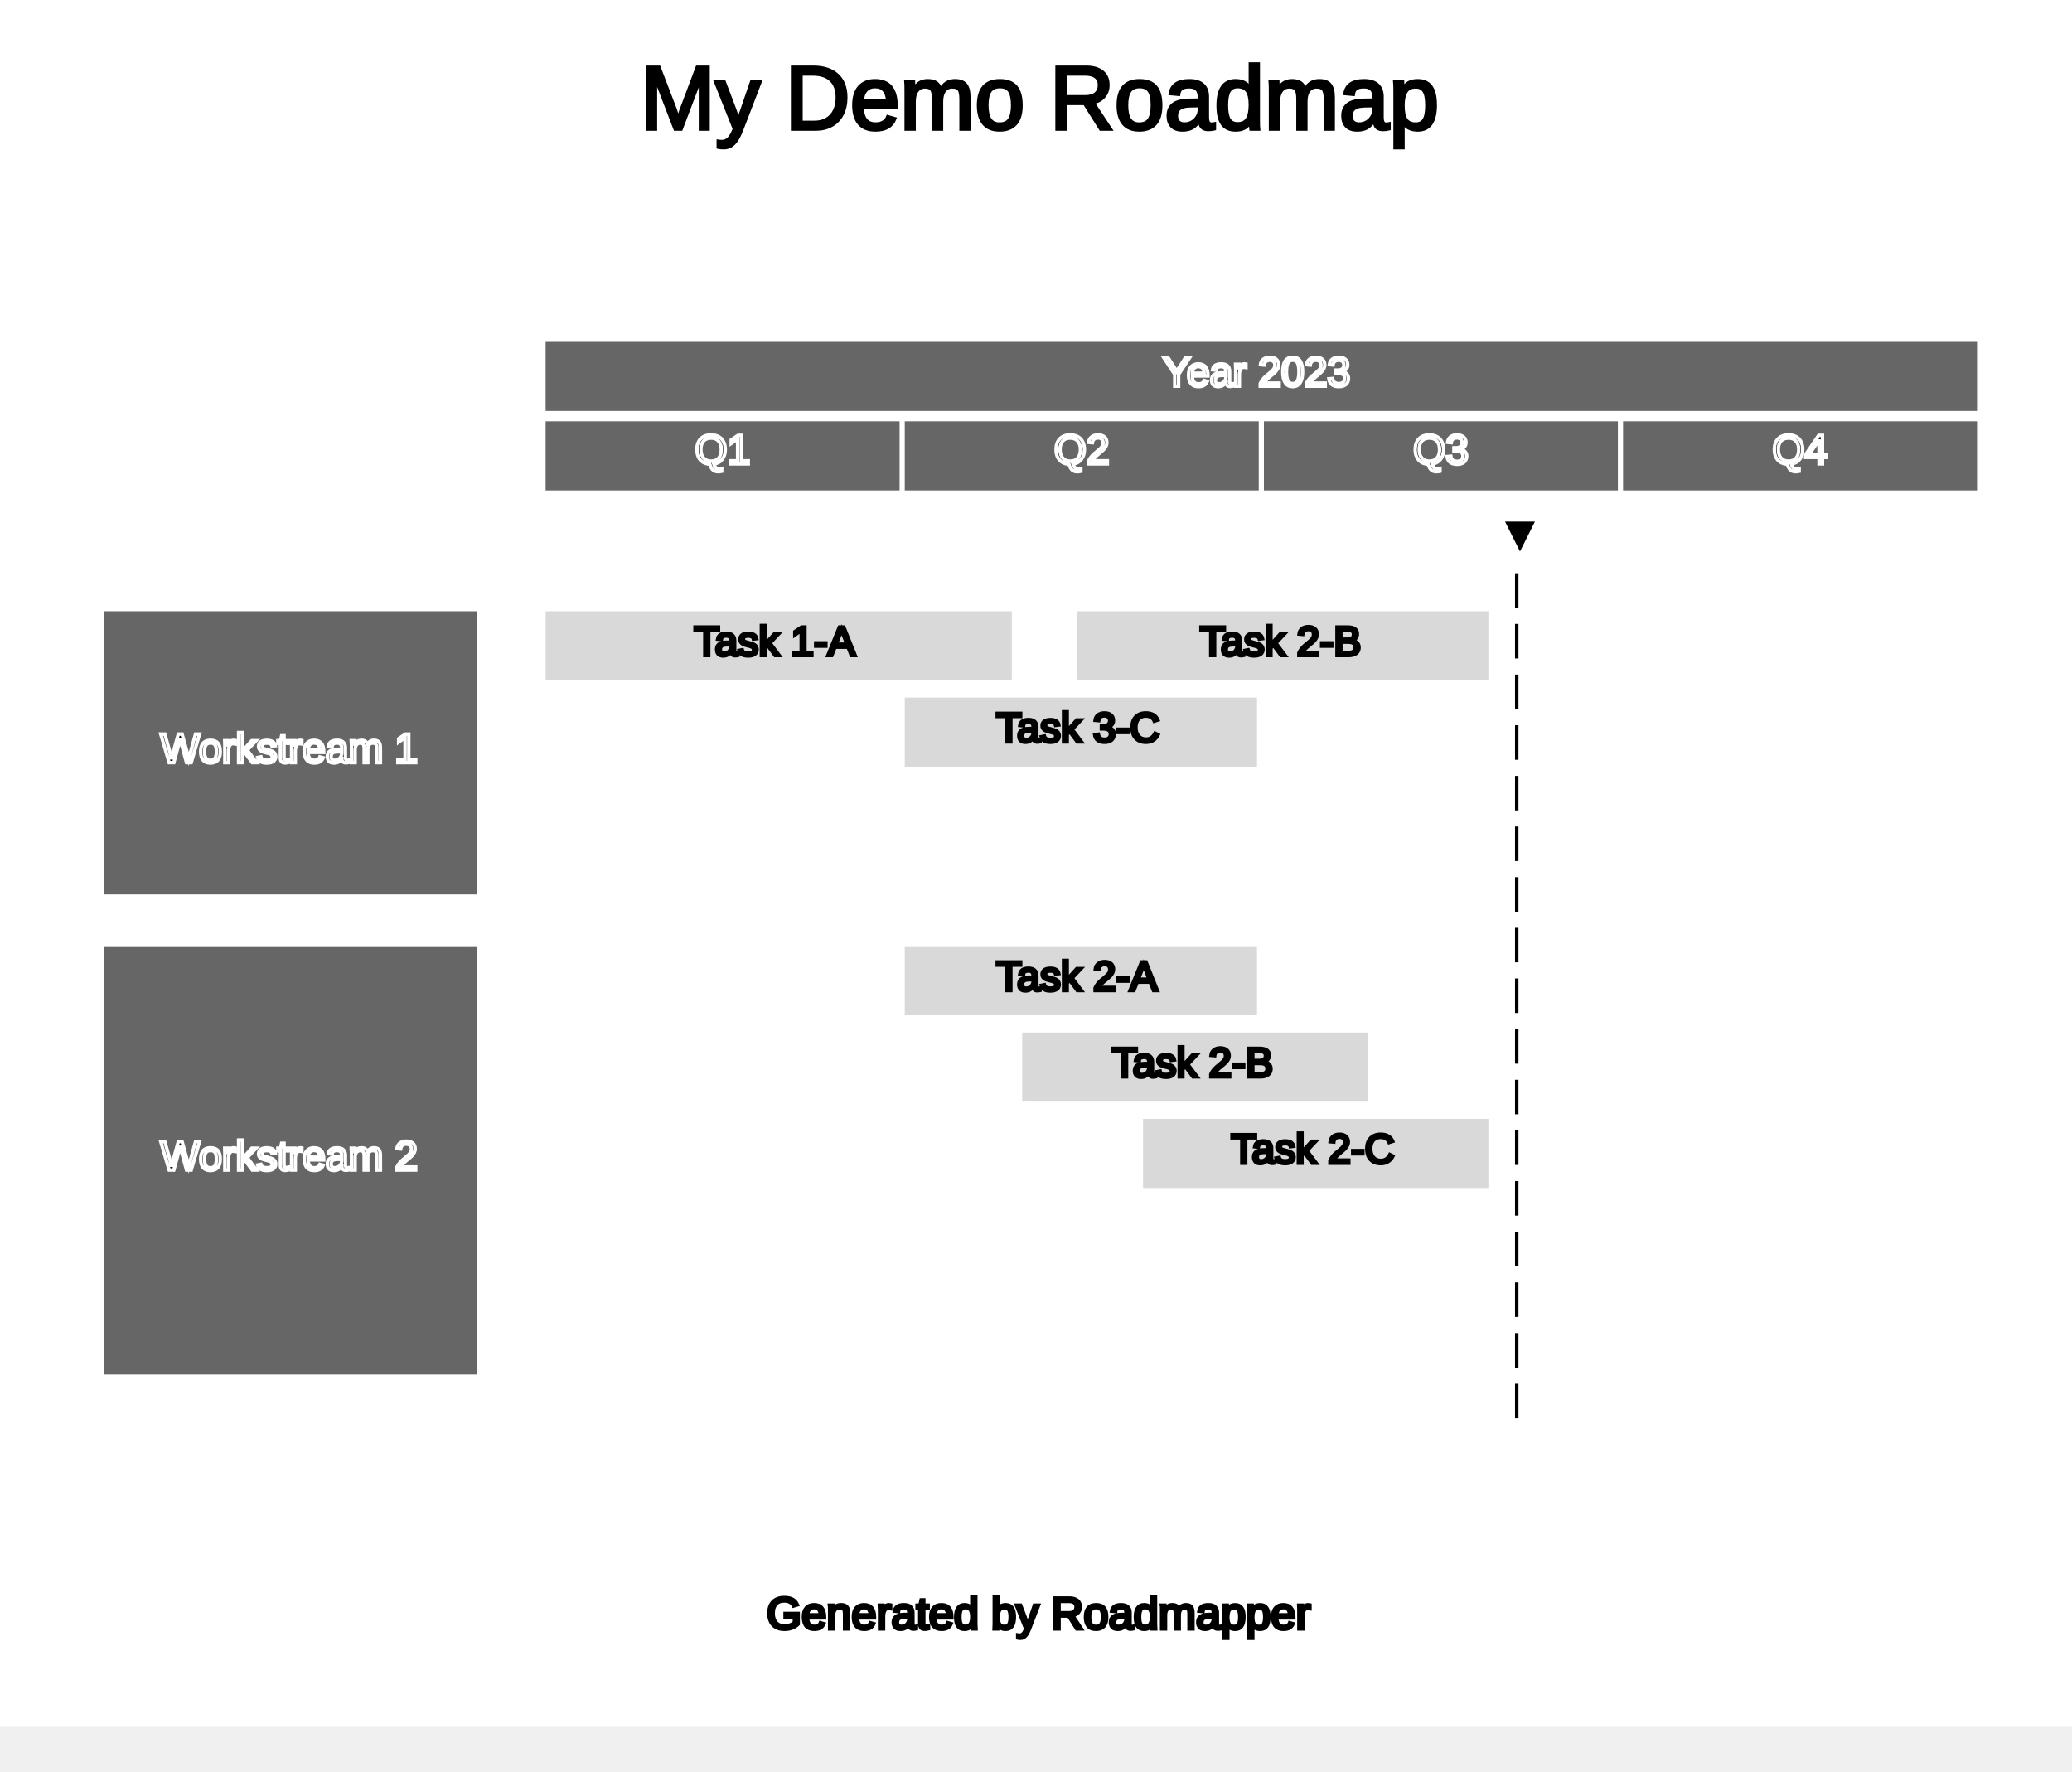
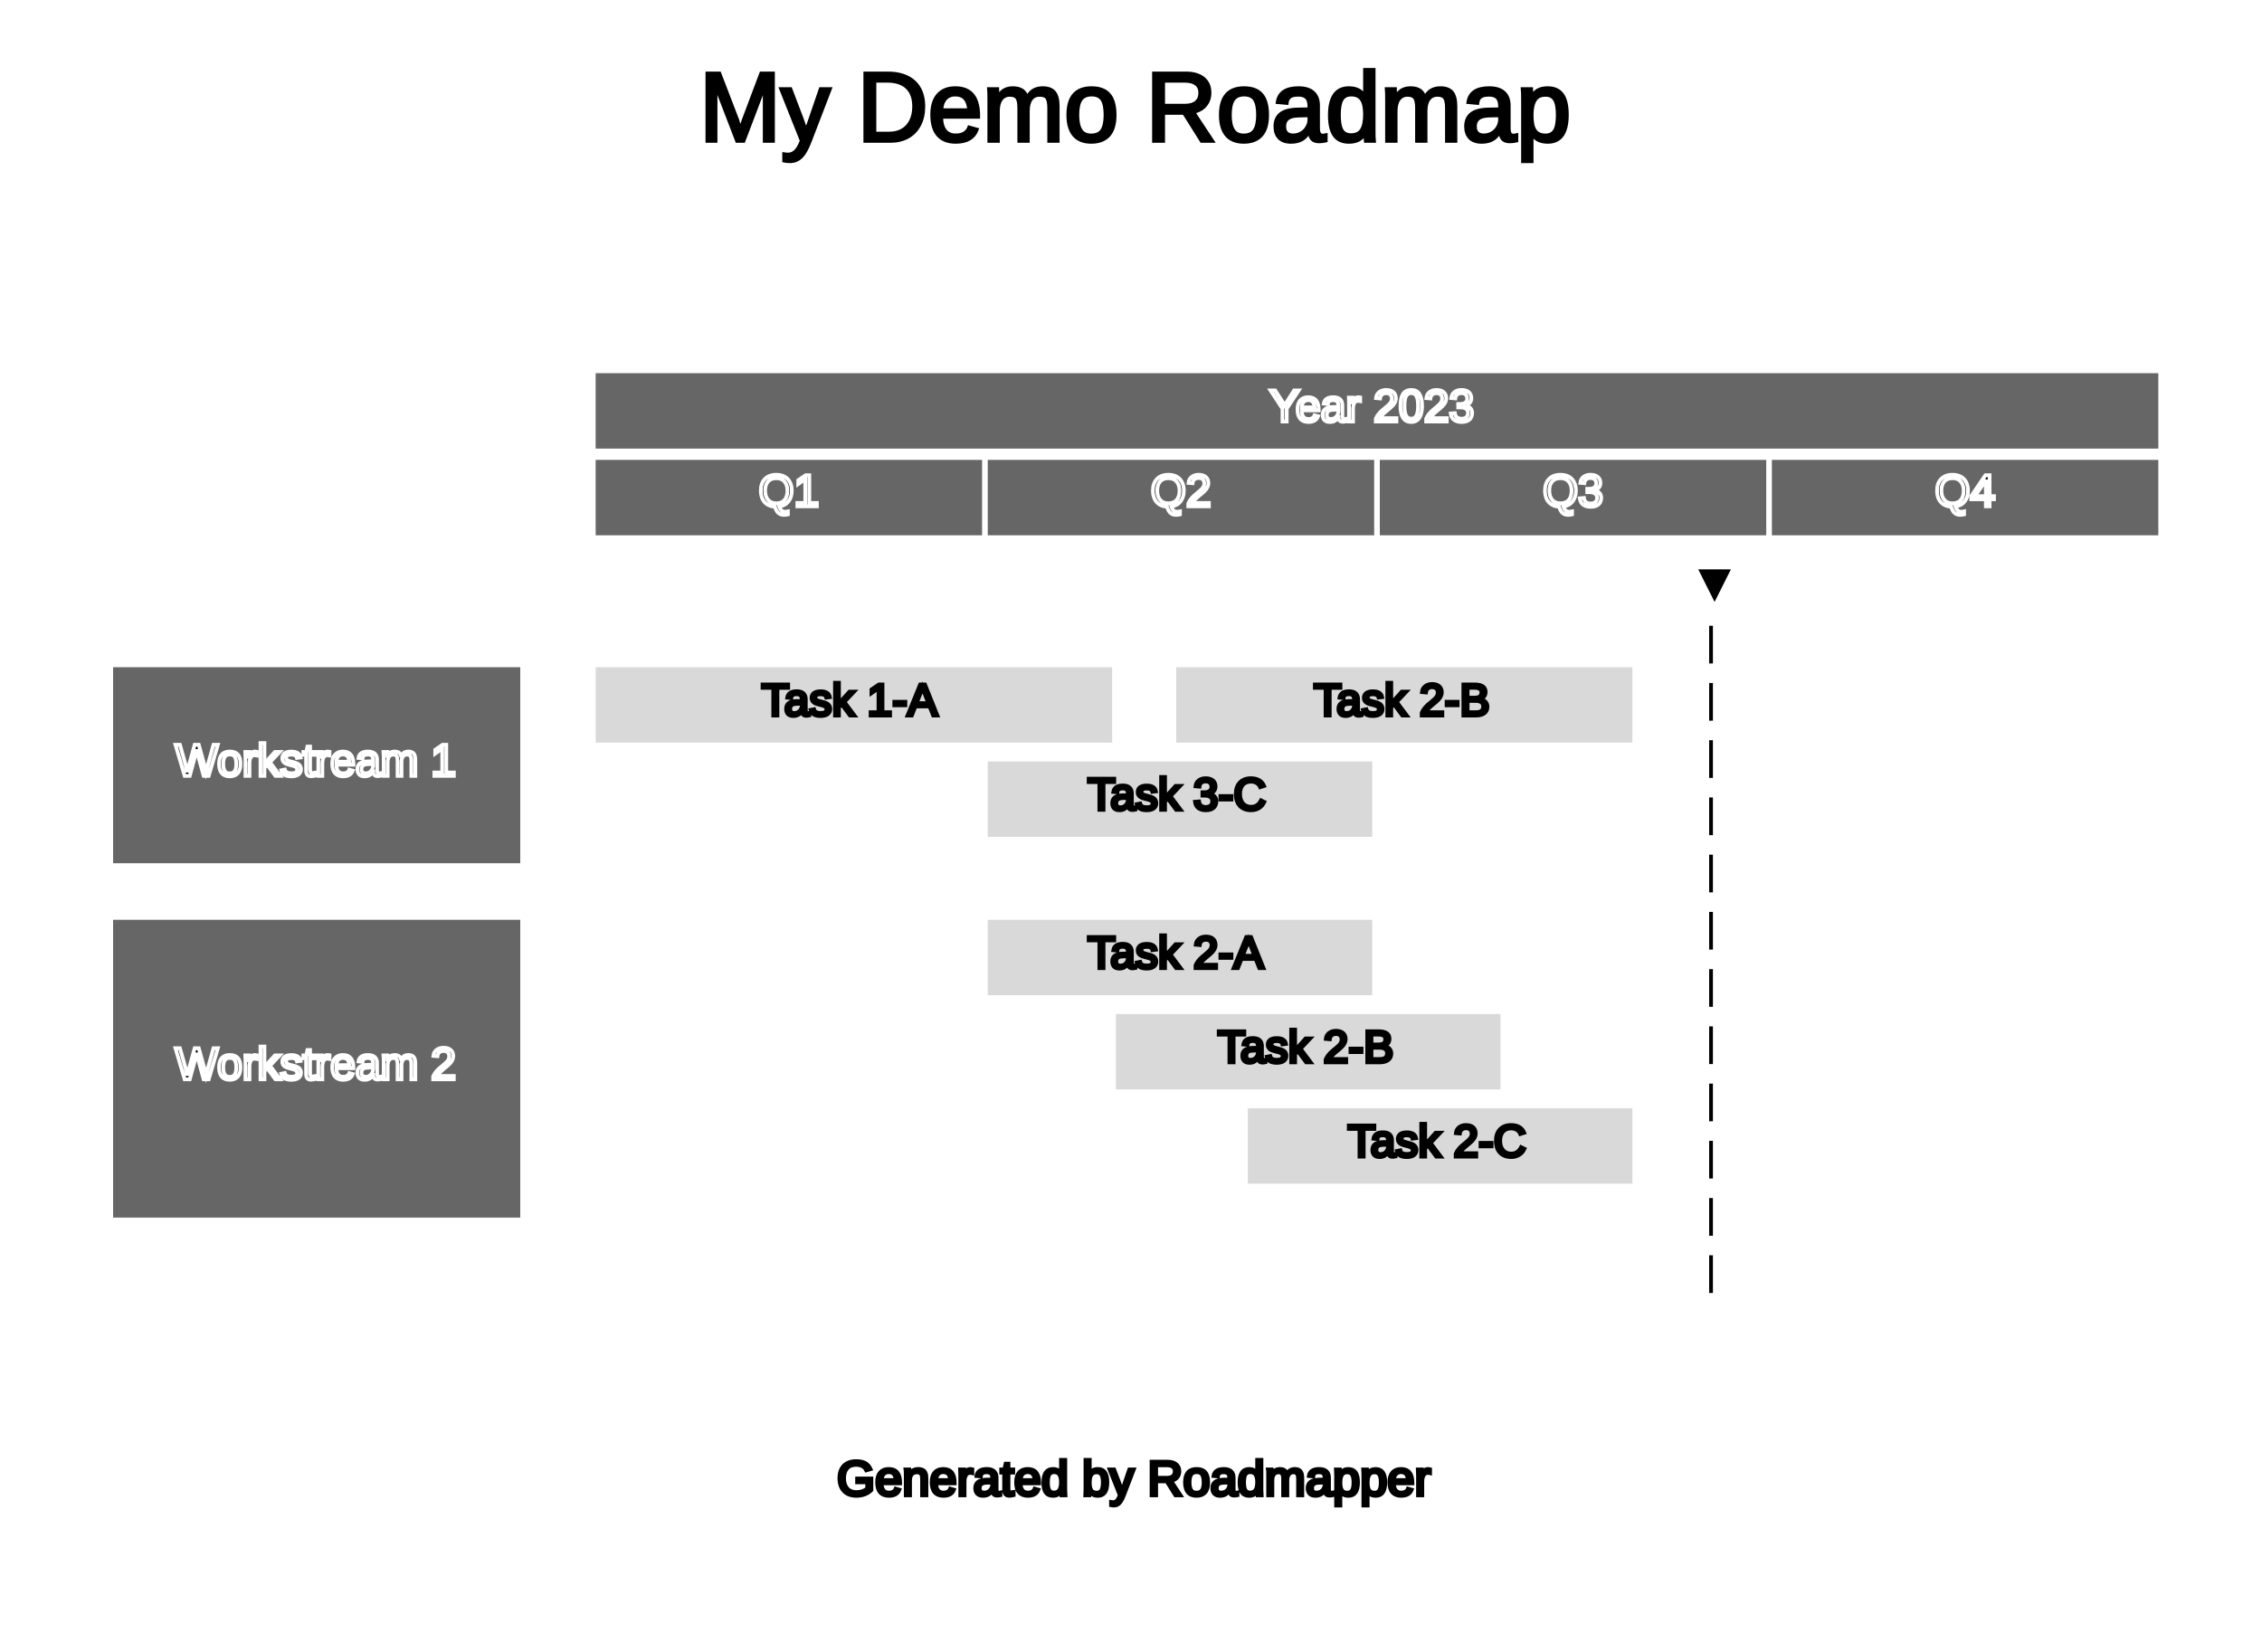
- <svg xmlns="http://www.w3.org/2000/svg" width="600" height="513" viewBox="0 0 600 513">
+ <svg xmlns="http://www.w3.org/2000/svg" width="600" height="438" viewBox="0 0 600 438">
  <defs>
</defs>
  <rect x="0" y="0" width="600" height="500" fill="#FFFFFF" />
  <text x="185.5" y="30" font-size="26" text-anchor="start" dominant-baseline="middle" font-family="Arial" stroke="#000000">My Demo Roadmap</text>
  <rect x="158.0" y="99" width="414.5" height="20" fill="#666666" />
  <text x="336.75" y="103.5" font-size="12" stroke="#FFFFFF" text-anchor="start" dominant-baseline="hanging" font-family="Arial">Year 2023</text>
  <rect x="158.0" y="122" width="102.5" height="20" fill="#666666" />
  <text x="201.25" y="126.0" font-size="12" stroke="#FFFFFF" text-anchor="start" dominant-baseline="hanging" font-family="Arial">Q1</text>
  <rect x="262.0" y="122" width="102.5" height="20" fill="#666666" />
  <text x="305.25" y="126.0" font-size="12" stroke="#FFFFFF" text-anchor="start" dominant-baseline="hanging" font-family="Arial">Q2</text>
  <rect x="366.0" y="122" width="102.5" height="20" fill="#666666" />
  <text x="409.25" y="126.0" font-size="12" stroke="#FFFFFF" text-anchor="start" dominant-baseline="hanging" font-family="Arial">Q3</text>
  <rect x="470.0" y="122" width="102.5" height="20" fill="#666666" />
  <text x="513.25" y="126.0" font-size="12" stroke="#FFFFFF" text-anchor="start" dominant-baseline="hanging" font-family="Arial">Q4</text>
-   <path d="M261.0,142 L261.0,408" width="1" fill="(230, 230, 230, 12750)" />
-   <path d="M365.0,142 L365.0,408" width="1" fill="(230, 230, 230, 12750)" />
-   <path d="M469.0,142 L469.0,408" width="1" fill="(230, 230, 230, 12750)" />
-   <rect x="30" y="177" width="108.0" height="82" fill="#666666" />
-   <text x="46.5" y="212.5" font-size="12" stroke="#FFFFFF" text-anchor="start" dominant-baseline="hanging" font-family="Arial">Workstream 1</text>
-   <rect x="158" y="177" width="135" height="20" fill="#D9D9D9" />
-   <text x="201.0" y="181.5" font-size="12" stroke="#000000" text-anchor="start" dominant-baseline="hanging" font-family="Arial">Task 1-A</text>
-   <rect x="312" y="177" width="119" height="20" fill="#D9D9D9" />
-   <text x="347.5" y="181.5" font-size="12" stroke="#000000" text-anchor="start" dominant-baseline="hanging" font-family="Arial">Task 2-B</text>
+   <path d="M261.0,142 L261.0,333" width="1" fill="(230, 230, 230, 12750)" />
+   <path d="M365.0,142 L365.0,333" width="1" fill="(230, 230, 230, 12750)" />
+   <path d="M469.0,142 L469.0,333" width="1" fill="(230, 230, 230, 12750)" />
+   <rect x="30" y="177" width="108.0" height="52" fill="#666666" />
+   <text x="46.5" y="197.5" font-size="12" stroke="#FFFFFF" text-anchor="start" dominant-baseline="hanging" font-family="Arial">Workstream 1</text>
+   <rect x="158" y="177" width="137" height="20" fill="#D9D9D9" />
+   <text x="202.0" y="181.5" font-size="12" stroke="#000000" text-anchor="start" dominant-baseline="hanging" font-family="Arial">Task 1-A</text>
+   <rect x="312" y="177" width="121" height="20" fill="#D9D9D9" />
+   <text x="348.5" y="181.5" font-size="12" stroke="#000000" text-anchor="start" dominant-baseline="hanging" font-family="Arial">Task 2-B</text>
  <rect x="262" y="202" width="102" height="20" fill="#D9D9D9" />
  <text x="288.5" y="206.5" font-size="12" stroke="#000000" text-anchor="start" dominant-baseline="hanging" font-family="Arial">Task 3-C</text>
-   <rect x="30" y="274" width="108.0" height="124" fill="#666666" />
-   <text x="46.5" y="330.5" font-size="12" stroke="#FFFFFF" text-anchor="start" dominant-baseline="hanging" font-family="Arial">Workstream 2</text>
-   <rect x="262" y="274" width="102" height="20" fill="#D9D9D9" />
-   <text x="288.5" y="278.5" font-size="12" stroke="#000000" text-anchor="start" dominant-baseline="hanging" font-family="Arial">Task 2-A</text>
-   <rect x="296" y="299" width="100" height="20" fill="#D9D9D9" />
-   <text x="322.0" y="303.5" font-size="12" stroke="#000000" text-anchor="start" dominant-baseline="hanging" font-family="Arial">Task 2-B</text>
-   <rect x="331" y="324" width="100" height="20" fill="#D9D9D9" />
-   <text x="356.5" y="328.5" font-size="12" stroke="#000000" text-anchor="start" dominant-baseline="hanging" font-family="Arial">Task 2-C</text>
-   <text x="434.214" y="155" font-size="12" text-anchor="start" dominant-baseline="middle" font-family="Arial" stroke="#000000">▼</text>
-   <path d="M439.214,166.0 L439.214,176.0" stroke="#000000" />
-   <path d="M439.214,180.667 L439.214,190.667" stroke="#000000" />
-   <path d="M439.214,195.333 L439.214,205.333" stroke="#000000" />
-   <path d="M439.214,210.0 L439.214,220.0" stroke="#000000" />
-   <path d="M439.214,224.667 L439.214,234.667" stroke="#000000" />
-   <path d="M439.214,239.333 L439.214,249.333" stroke="#000000" />
-   <path d="M439.214,254.0 L439.214,264.0" stroke="#000000" />
-   <path d="M439.214,268.667 L439.214,278.667" stroke="#000000" />
-   <path d="M439.214,283.333 L439.214,293.333" stroke="#000000" />
-   <path d="M439.214,298.0 L439.214,308.0" stroke="#000000" />
-   <path d="M439.214,312.667 L439.214,322.667" stroke="#000000" />
-   <path d="M439.214,327.333 L439.214,337.333" stroke="#000000" />
-   <path d="M439.214,342.0 L439.214,352.0" stroke="#000000" />
-   <path d="M439.214,356.667 L439.214,366.667" stroke="#000000" />
-   <path d="M439.214,371.333 L439.214,381.333" stroke="#000000" />
-   <path d="M439.214,386.0 L439.214,396.0" stroke="#000000" />
-   <path d="M439.214,400.667 L439.214,410.667" stroke="#000000" />
-   <text x="222.0" y="468" font-size="13" text-anchor="start" dominant-baseline="middle" font-family="Arial" stroke="#000000">Generated by Roadmapper</text>
+   <rect x="30" y="244" width="108.0" height="79" fill="#666666" />
+   <text x="46.5" y="278.0" font-size="12" stroke="#FFFFFF" text-anchor="start" dominant-baseline="hanging" font-family="Arial">Workstream 2</text>
+   <rect x="262" y="244" width="102" height="20" fill="#D9D9D9" />
+   <text x="288.5" y="248.5" font-size="12" stroke="#000000" text-anchor="start" dominant-baseline="hanging" font-family="Arial">Task 2-A</text>
+   <rect x="296" y="269" width="102" height="20" fill="#D9D9D9" />
+   <text x="323.0" y="273.5" font-size="12" stroke="#000000" text-anchor="start" dominant-baseline="hanging" font-family="Arial">Task 2-B</text>
+   <rect x="331" y="294" width="102" height="20" fill="#D9D9D9" />
+   <text x="357.5" y="298.5" font-size="12" stroke="#000000" text-anchor="start" dominant-baseline="hanging" font-family="Arial">Task 2-C</text>
+   <text x="448.857" y="155" font-size="12" text-anchor="start" dominant-baseline="middle" font-family="Arial" stroke="#000000">▼</text>
+   <path d="M453.857,166.0 L453.857,176.0" stroke="#000000" />
+   <path d="M453.857,181.182 L453.857,191.182" stroke="#000000" />
+   <path d="M453.857,196.364 L453.857,206.364" stroke="#000000" />
+   <path d="M453.857,211.545 L453.857,221.545" stroke="#000000" />
+   <path d="M453.857,226.727 L453.857,236.727" stroke="#000000" />
+   <path d="M453.857,241.909 L453.857,251.909" stroke="#000000" />
+   <path d="M453.857,257.091 L453.857,267.091" stroke="#000000" />
+   <path d="M453.857,272.273 L453.857,282.273" stroke="#000000" />
+   <path d="M453.857,287.455 L453.857,297.455" stroke="#000000" />
+   <path d="M453.857,302.636 L453.857,312.636" stroke="#000000" />
+   <path d="M453.857,317.818 L453.857,327.818" stroke="#000000" />
+   <path d="M453.857,333.0 L453.857,343.0" stroke="#000000" />
+   <text x="222.0" y="393" font-size="13" text-anchor="start" dominant-baseline="middle" font-family="Arial" stroke="#000000">Generated by Roadmapper</text>
</svg>
